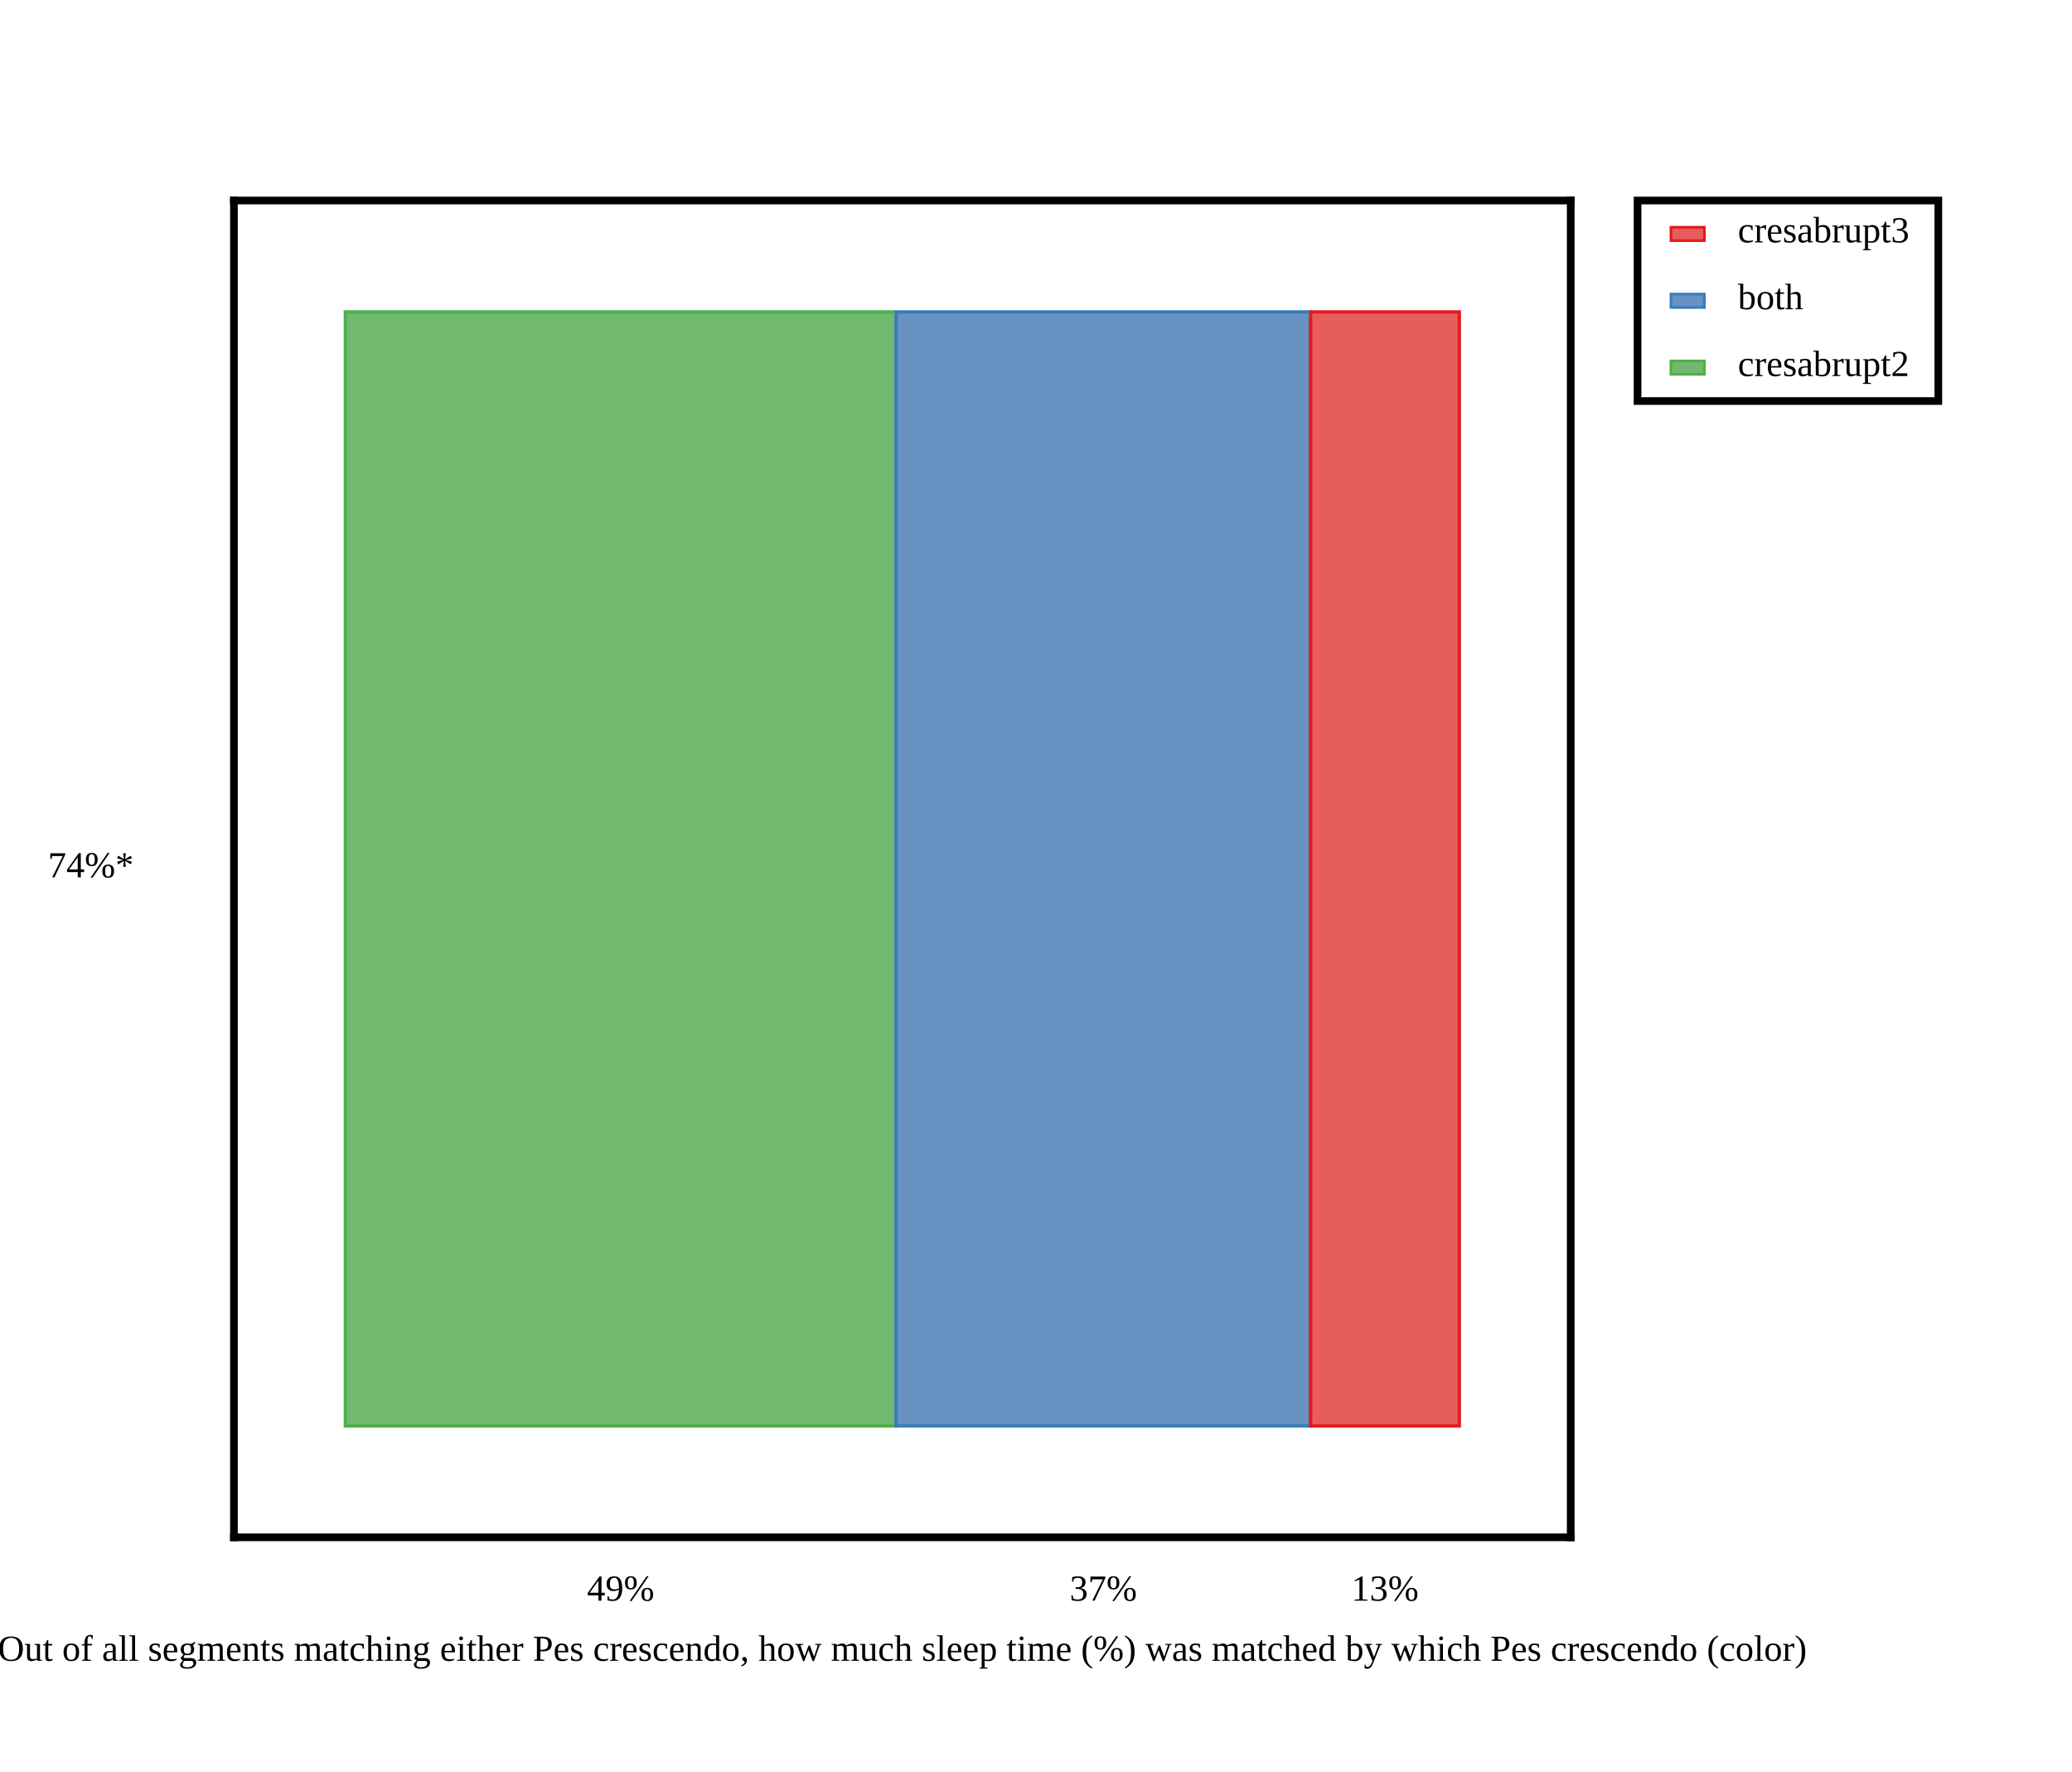
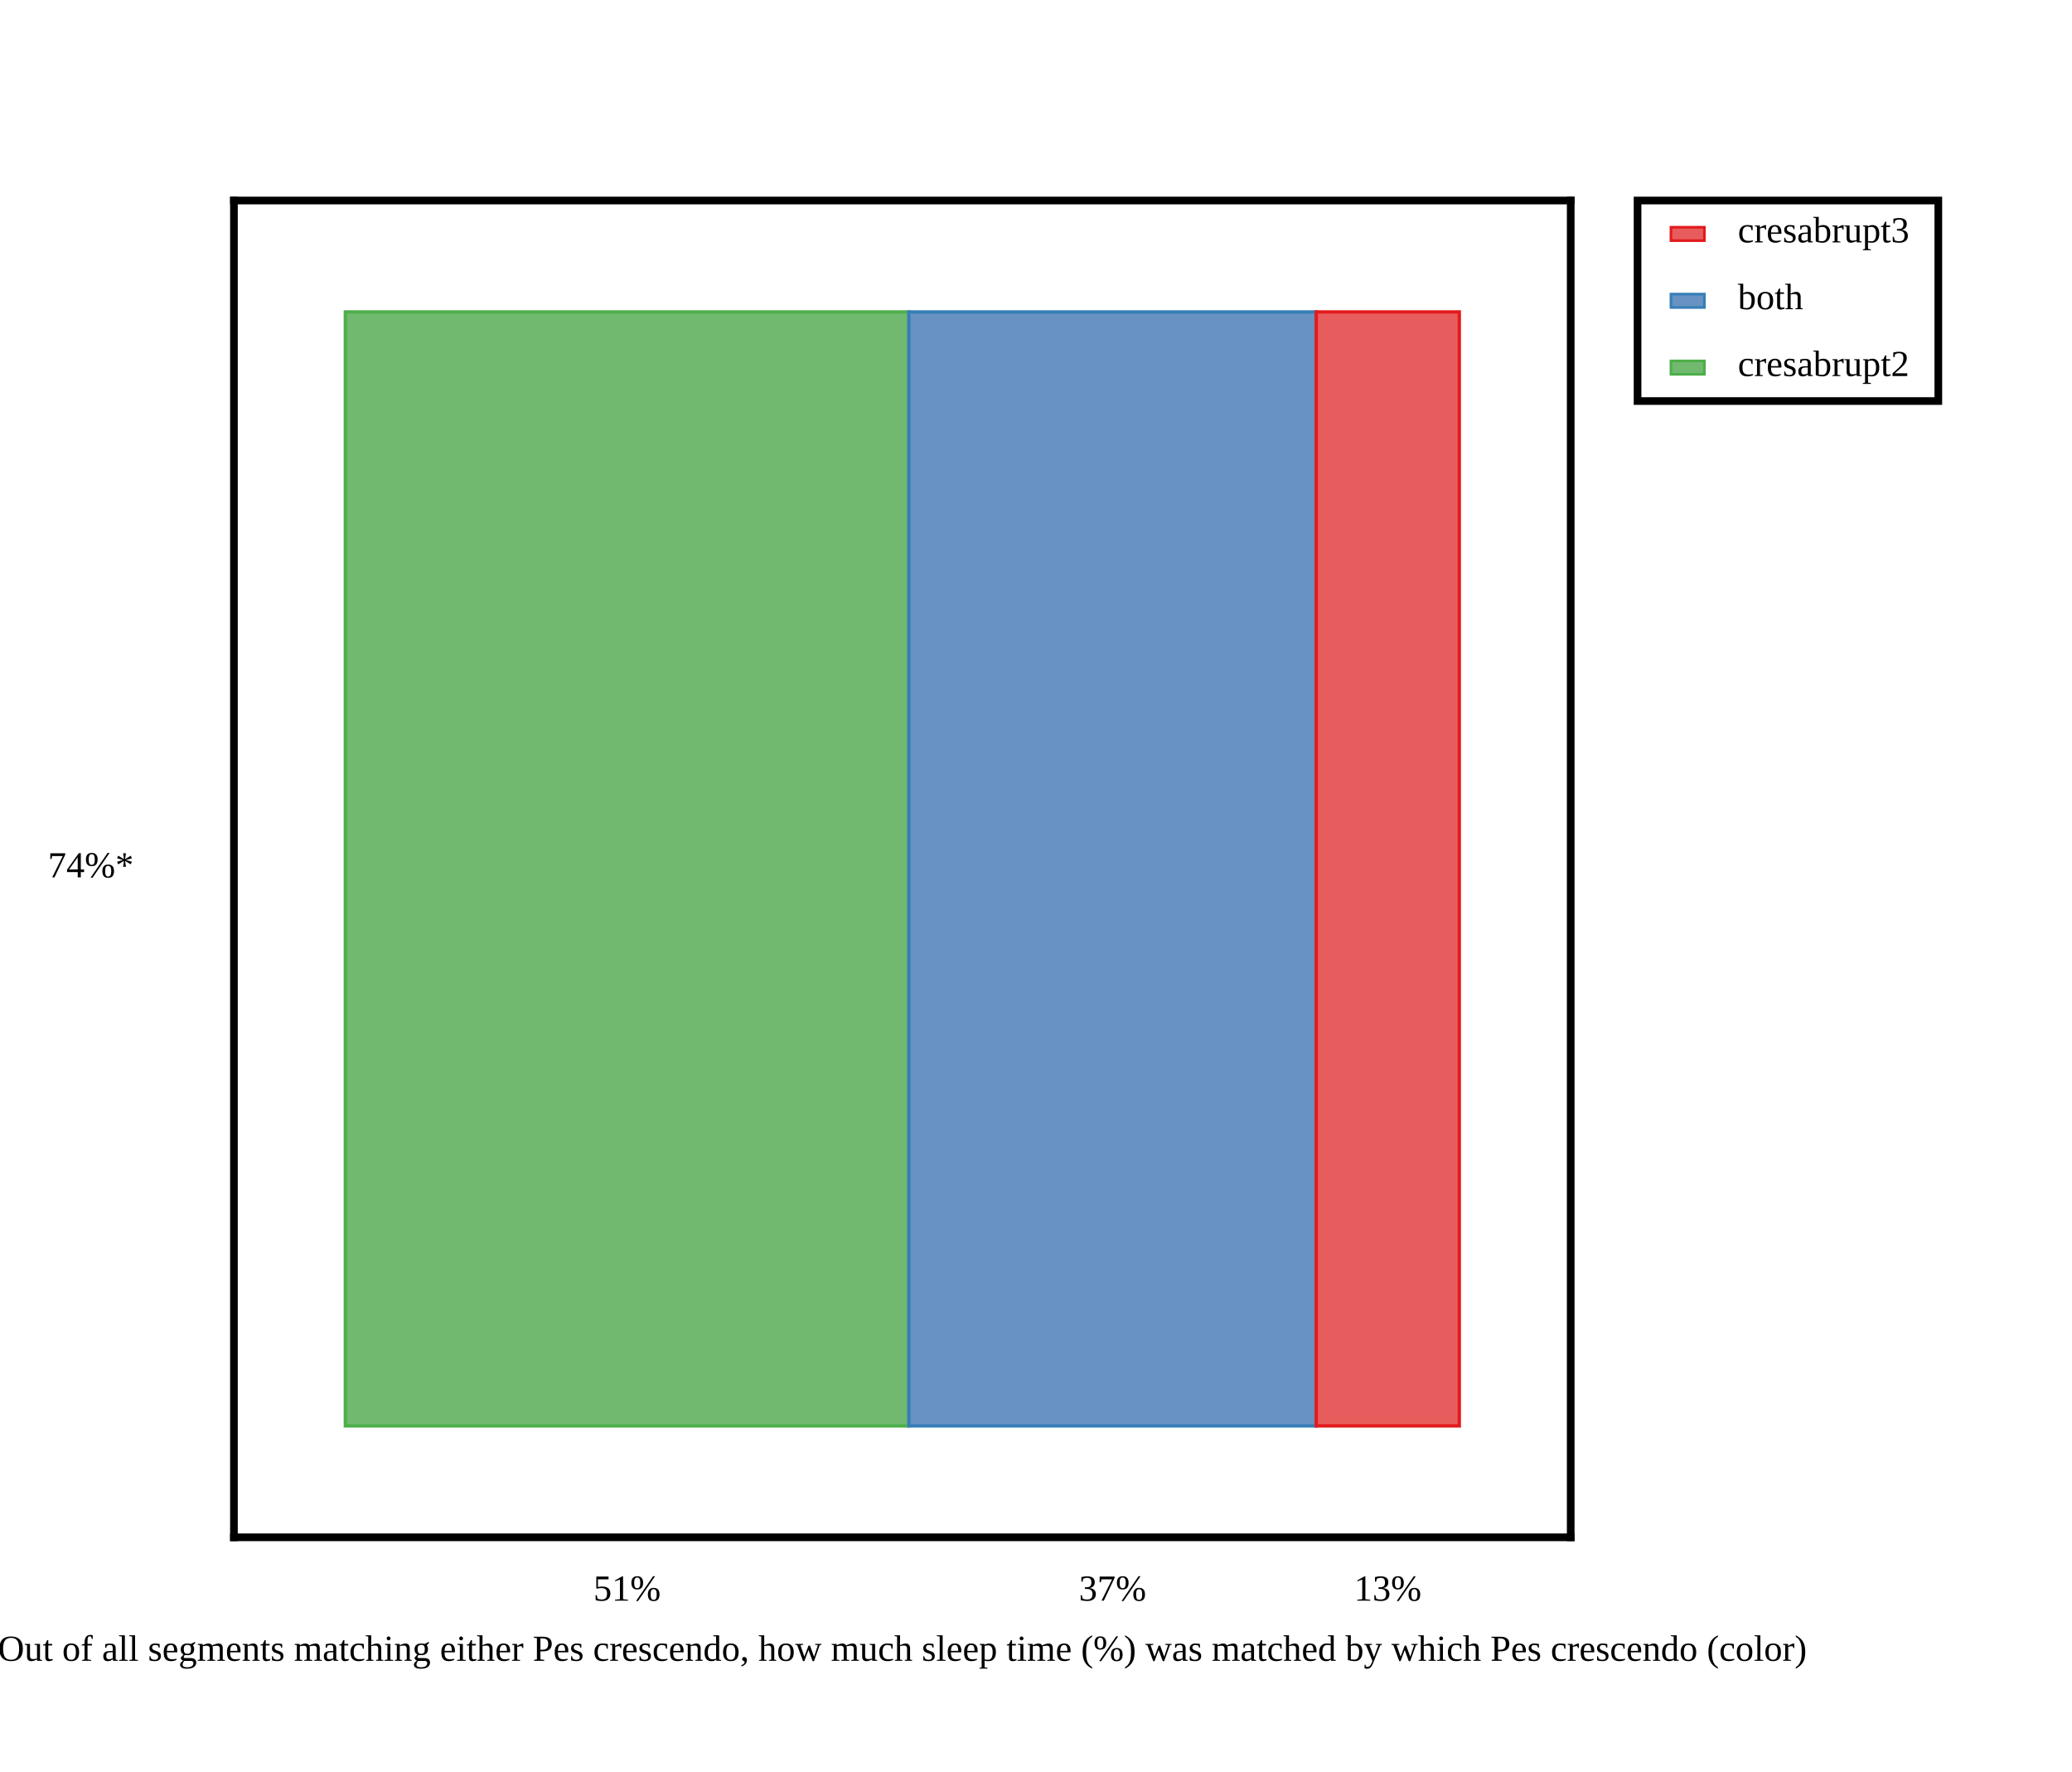
<svg xmlns="http://www.w3.org/2000/svg" height="530" stroke-opacity="1" viewBox="0.0 0.0 620 530.0" font-size="1" width="620" stroke="rgb(0,0,0)" version="1.1">
  <defs />
  <g stroke-linejoin="miter" stroke-opacity="1.0" fill-opacity="0.0" stroke="rgb(0,0,0)" stroke-width="2.293" fill="rgb(0,0,0)" stroke-linecap="square" stroke-miterlimit="10.0">
    <path d="M 70,460 v -400 M 470,460 v -400 " />
  </g>
  <g stroke-linejoin="miter" stroke-opacity="1.0" fill-opacity="1.0" font-size="11.0px" stroke="rgb(0,0,0)" stroke-width="2.293" fill="rgb(0,0,0)" stroke-linecap="butt" stroke-miterlimit="10.0">
    <text dominant-baseline="middle" transform="matrix(1,0,0,1,40,260)" stroke="none" text-anchor="end">74%*</text>
  </g>
  <g stroke-linejoin="miter" stroke-opacity="1.0" fill-opacity="0.0" stroke="rgb(0,0,0)" stroke-width="2.293" fill="rgb(0,0,0)" stroke-linecap="square" stroke-miterlimit="10.0">
    <path d="M 70,460 h 400 M 70,60 h 400 " />
  </g>
  <g stroke-linejoin="miter" stroke-opacity="1.0" fill-opacity="1.0" font-size="11.0px" stroke="rgb(0,0,0)" stroke-width="2.293" fill="rgb(0,0,0)" stroke-linecap="butt" stroke-miterlimit="10.0">
    <text dominant-baseline="text-before-edge" transform="matrix(1,0,0,1,270,490)" stroke="none" text-anchor="middle">Out of all segments matching either Pes crescendo, how much sleep time (%) was matched by which Pes crescendo (color)</text>
  </g>
  <g stroke-linejoin="miter" stroke-opacity="1.0" fill-opacity="1.0" font-size="11.0px" stroke="rgb(0,0,0)" stroke-width="2.293" fill="rgb(0,0,0)" stroke-linecap="butt" stroke-miterlimit="10.0">
-     <text dominant-baseline="text-before-edge" transform="matrix(1,0,0,1,414.4227,472)" stroke="none" text-anchor="middle">13%</text>
+     <text dominant-baseline="text-before-edge" transform="matrix(1,0,0,1,415.2652,472)" stroke="none" text-anchor="middle">13%</text>
  </g>
  <g stroke-linejoin="miter" stroke-opacity="1.0" fill-opacity="1.0" font-size="11.0px" stroke="rgb(0,0,0)" stroke-width="2.293" fill="rgb(0,0,0)" stroke-linecap="butt" stroke-miterlimit="10.0">
-     <text dominant-baseline="text-before-edge" transform="matrix(1,0,0,1,330.1474,472)" stroke="none" text-anchor="middle">37%</text>
+     <text dominant-baseline="text-before-edge" transform="matrix(1,0,0,1,332.9094,472)" stroke="none" text-anchor="middle">37%</text>
  </g>
  <g stroke-linejoin="miter" stroke-opacity="1.0" fill-opacity="1.0" font-size="11.0px" stroke="rgb(0,0,0)" stroke-width="2.293" fill="rgb(0,0,0)" stroke-linecap="butt" stroke-miterlimit="10.0">
-     <text dominant-baseline="text-before-edge" transform="matrix(1,0,0,1,185.7247,472)" stroke="none" text-anchor="middle">49%</text>
+     <text dominant-baseline="text-before-edge" transform="matrix(1,0,0,1,187.6442,472)" stroke="none" text-anchor="middle">51%</text>
  </g>
  <g stroke-linejoin="miter" stroke-opacity="1.0" fill-opacity="1.0" stroke="rgb(77,175,74)" stroke-width="1.0" fill="rgb(114,185,112)" stroke-linecap="butt" stroke-miterlimit="10.0">
    <defs>
      <clipPath id="cresabruptcresabruptmyClip1">
        <path d="M 470,460 l -0,-400 h -400 l -0,400 Z" />
      </clipPath>
    </defs>
    <g clip-path="url(#cresabruptcresabruptmyClip1)">
-       <path d="M 103.333,426.667 v -333.333 h 164.783 v 333.333 Z" />
+       <path d="M 103.333,426.667 v -333.333 h 168.622 v 333.333 Z" />
    </g>
  </g>
  <g stroke-linejoin="miter" stroke-opacity="1.0" fill-opacity="1.0" stroke="rgb(55,126,184)" stroke-width="1.0" fill="rgb(103,146,193)" stroke-linecap="butt" stroke-miterlimit="10.0">
    <defs>
      <clipPath id="cresabruptcresabruptmyClip2">
        <path d="M 470,460 l -0,-400 h -400 l -0,400 Z" />
      </clipPath>
    </defs>
    <g clip-path="url(#cresabruptcresabruptmyClip2)">
-       <path d="M 268.116,426.667 v -333.333 h 124.063 v 333.333 Z" />
+       <path d="M 271.955,426.667 v -333.333 h 121.909 v 333.333 Z" />
    </g>
  </g>
  <g stroke-linejoin="miter" stroke-opacity="1.0" fill-opacity="1.0" stroke="rgb(228,26,28)" stroke-width="1.0" fill="rgb(231,93,93)" stroke-linecap="butt" stroke-miterlimit="10.0">
    <defs>
      <clipPath id="cresabruptcresabruptmyClip3">
        <path d="M 470,460 l -0,-400 h -400 l -0,400 Z" />
      </clipPath>
    </defs>
    <g clip-path="url(#cresabruptcresabruptmyClip3)">
-       <path d="M 392.179,426.667 v -333.333 h 44.488 v 333.333 Z" />
+       <path d="M 393.864,426.667 v -333.333 h 42.803 v 333.333 Z" />
    </g>
  </g>
  <g stroke-linejoin="miter" stroke-opacity="1.0" fill-opacity="1.0" font-size="11.0px" stroke="rgb(0,0,0)" stroke-width="2.293" fill="rgb(0,0,0)" stroke-linecap="butt" stroke-miterlimit="10.0">
    <text dominant-baseline="text-after-edge" transform="matrix(1,0,0,1,270,40)" stroke="none" text-anchor="middle" />
  </g>
  <g stroke-linejoin="miter" stroke-opacity="1.0" fill-opacity="0.0" stroke="rgb(0,0,0)" stroke-width="2.293" fill="rgb(0,0,0)" stroke-linecap="butt" stroke-miterlimit="10.0">
    <path d="M 580,120 l -0,-60 h -90 l -0,60 Z" />
  </g>
  <g stroke-linejoin="miter" stroke-opacity="1.0" fill-opacity="1.0" font-size="11.0px" stroke="rgb(0,0,0)" stroke-width="2.293" fill="rgb(0,0,0)" stroke-linecap="butt" stroke-miterlimit="10.0">
    <text dominant-baseline="middle" transform="matrix(1,0,0,1,520,110)" stroke="none" text-anchor="start">cresabrupt2</text>
  </g>
  <g stroke-linejoin="miter" stroke-opacity="1.0" fill-opacity="1.0" stroke="rgb(77,175,74)" stroke-width="0.8" fill="rgb(114,185,112)" stroke-linecap="butt" stroke-miterlimit="10.0">
    <path d="M 500,108 l 10,0 v 4 l -10,0 Z" />
  </g>
  <g stroke-linejoin="miter" stroke-opacity="1.0" fill-opacity="1.0" font-size="11.0px" stroke="rgb(0,0,0)" stroke-width="2.293" fill="rgb(0,0,0)" stroke-linecap="butt" stroke-miterlimit="10.0">
    <text dominant-baseline="middle" transform="matrix(1,0,0,1,520,90)" stroke="none" text-anchor="start">both</text>
  </g>
  <g stroke-linejoin="miter" stroke-opacity="1.0" fill-opacity="1.0" stroke="rgb(55,126,184)" stroke-width="0.8" fill="rgb(103,146,193)" stroke-linecap="butt" stroke-miterlimit="10.0">
    <path d="M 500,88 l 10,0 v 4 l -10,0 Z" />
  </g>
  <g stroke-linejoin="miter" stroke-opacity="1.0" fill-opacity="1.0" font-size="11.0px" stroke="rgb(0,0,0)" stroke-width="2.293" fill="rgb(0,0,0)" stroke-linecap="butt" stroke-miterlimit="10.0">
    <text dominant-baseline="middle" transform="matrix(1,0,0,1,520,70)" stroke="none" text-anchor="start">cresabrupt3</text>
  </g>
  <g stroke-linejoin="miter" stroke-opacity="1.0" fill-opacity="1.0" stroke="rgb(228,26,28)" stroke-width="0.8" fill="rgb(231,93,93)" stroke-linecap="butt" stroke-miterlimit="10.0">
    <path d="M 500,68 l 10,0 v 4 l -10,0 Z" />
  </g>
</svg>
